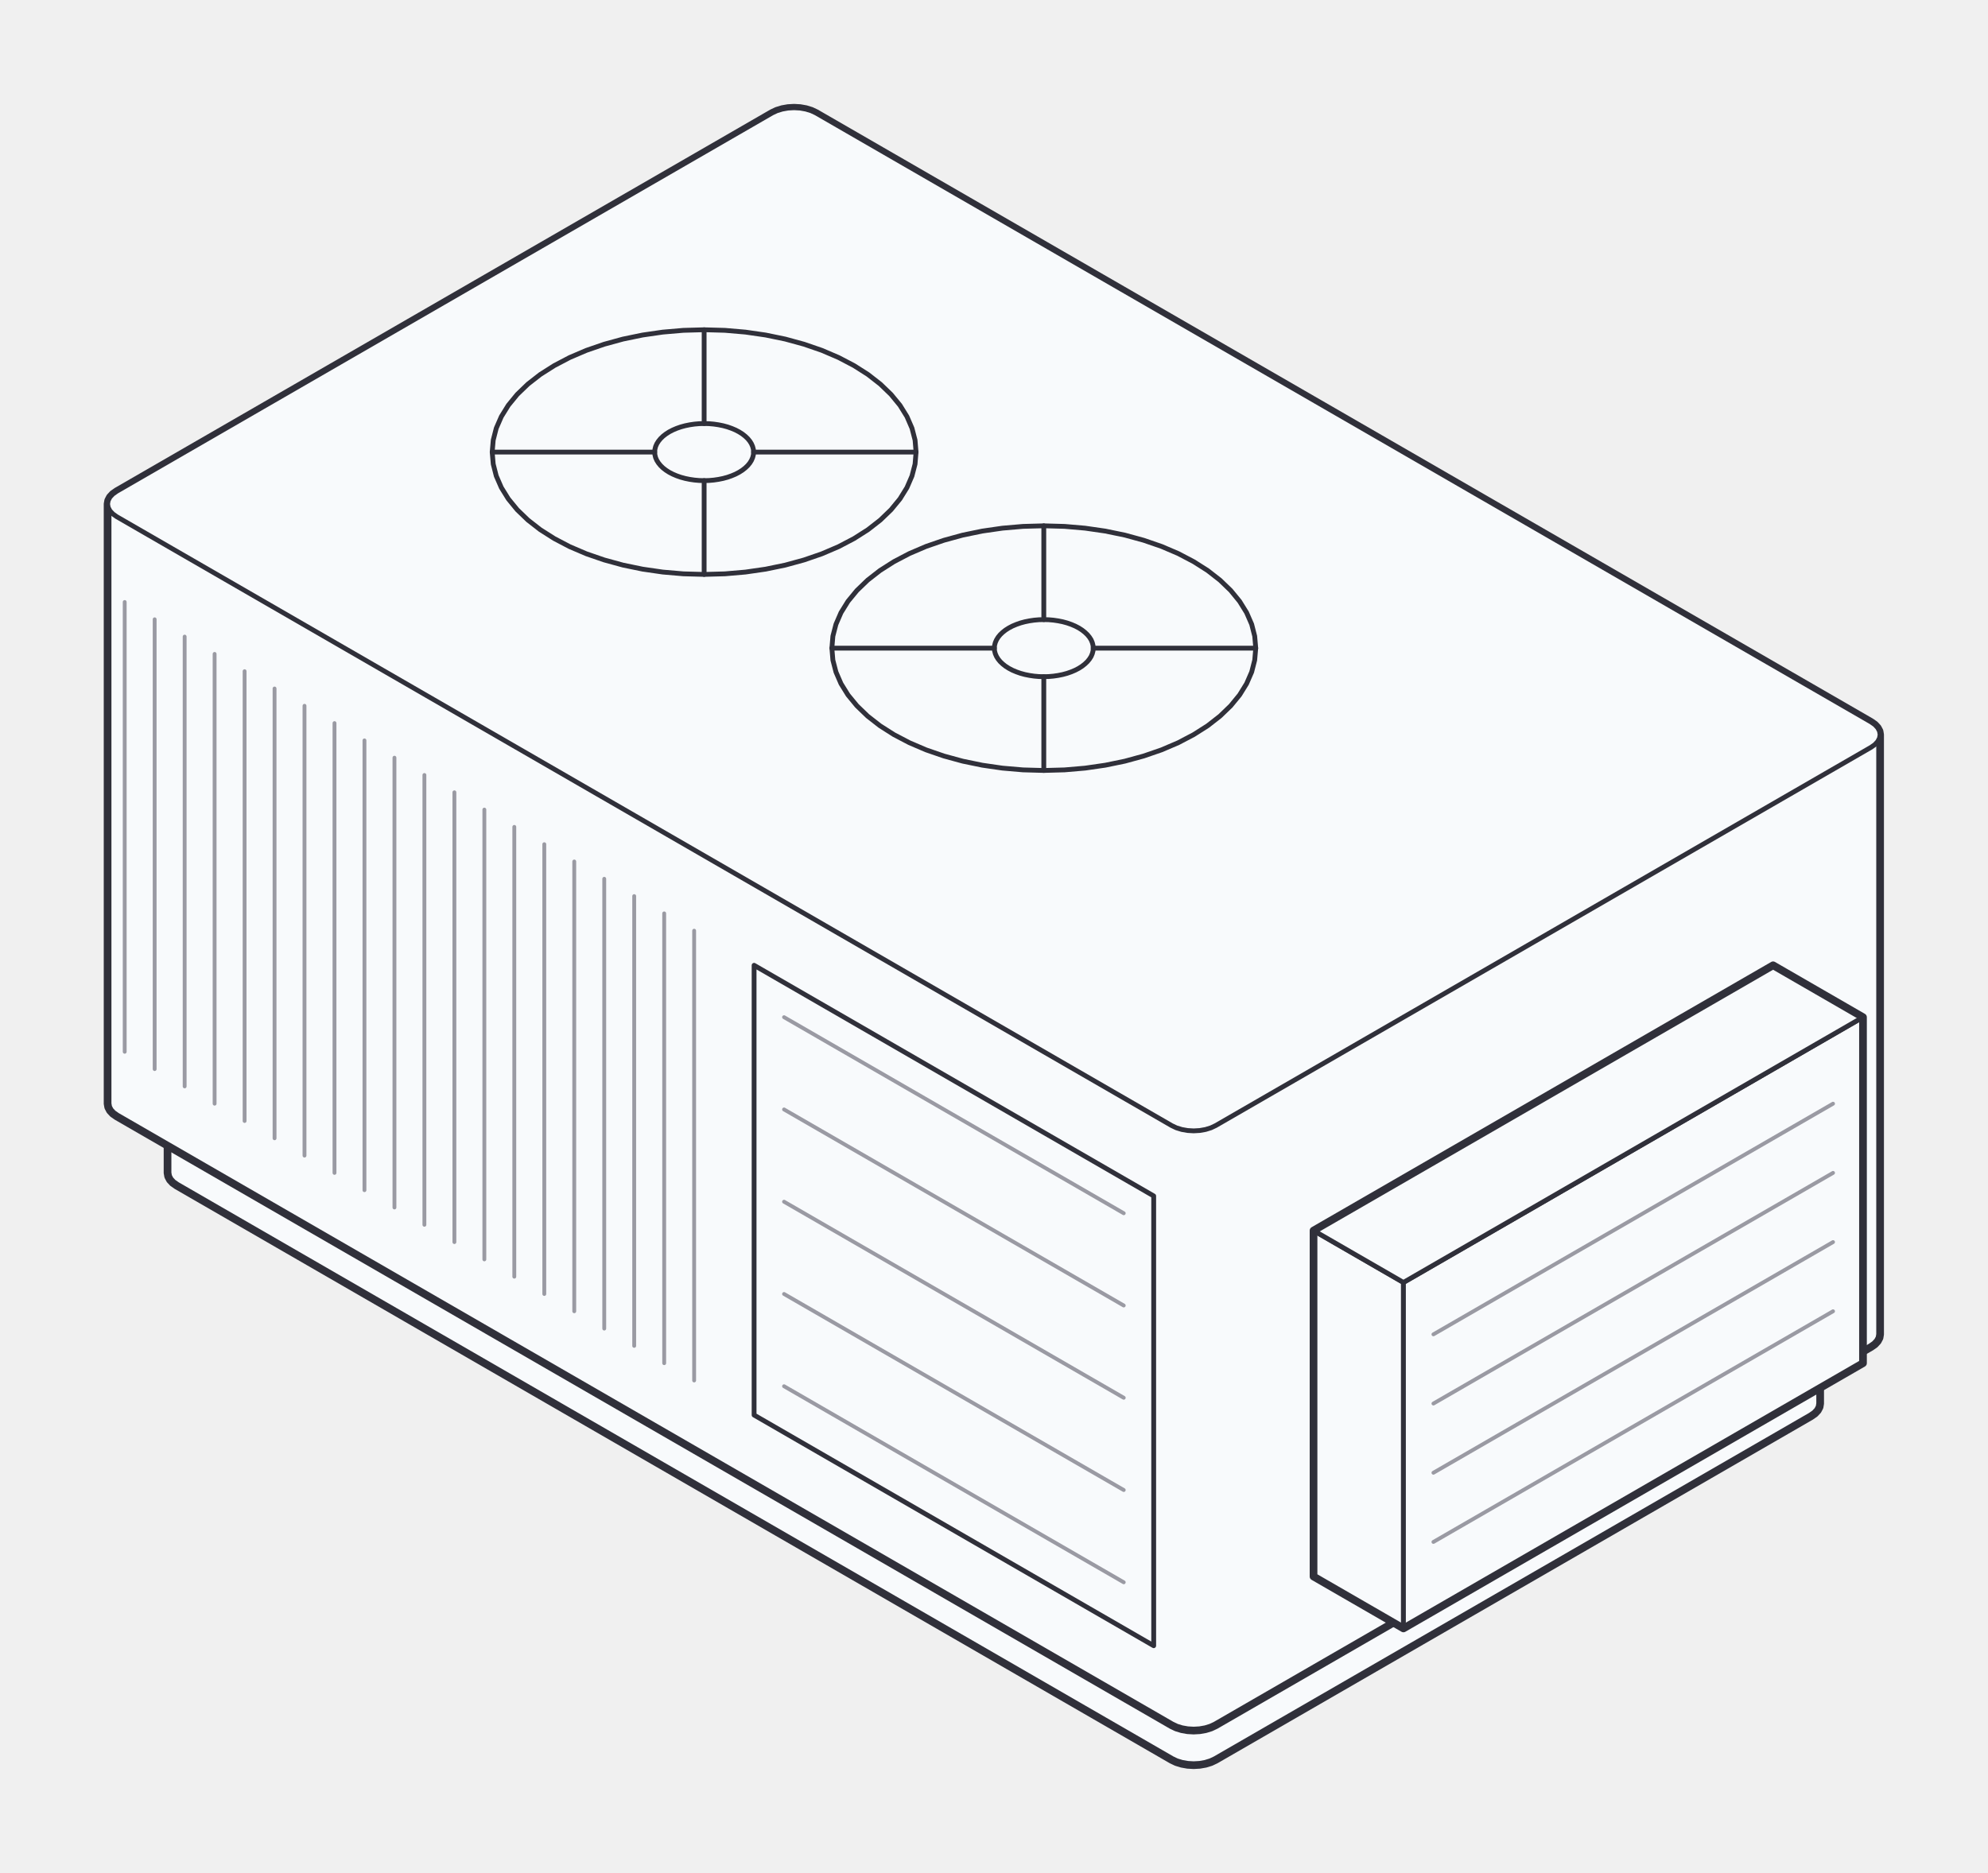
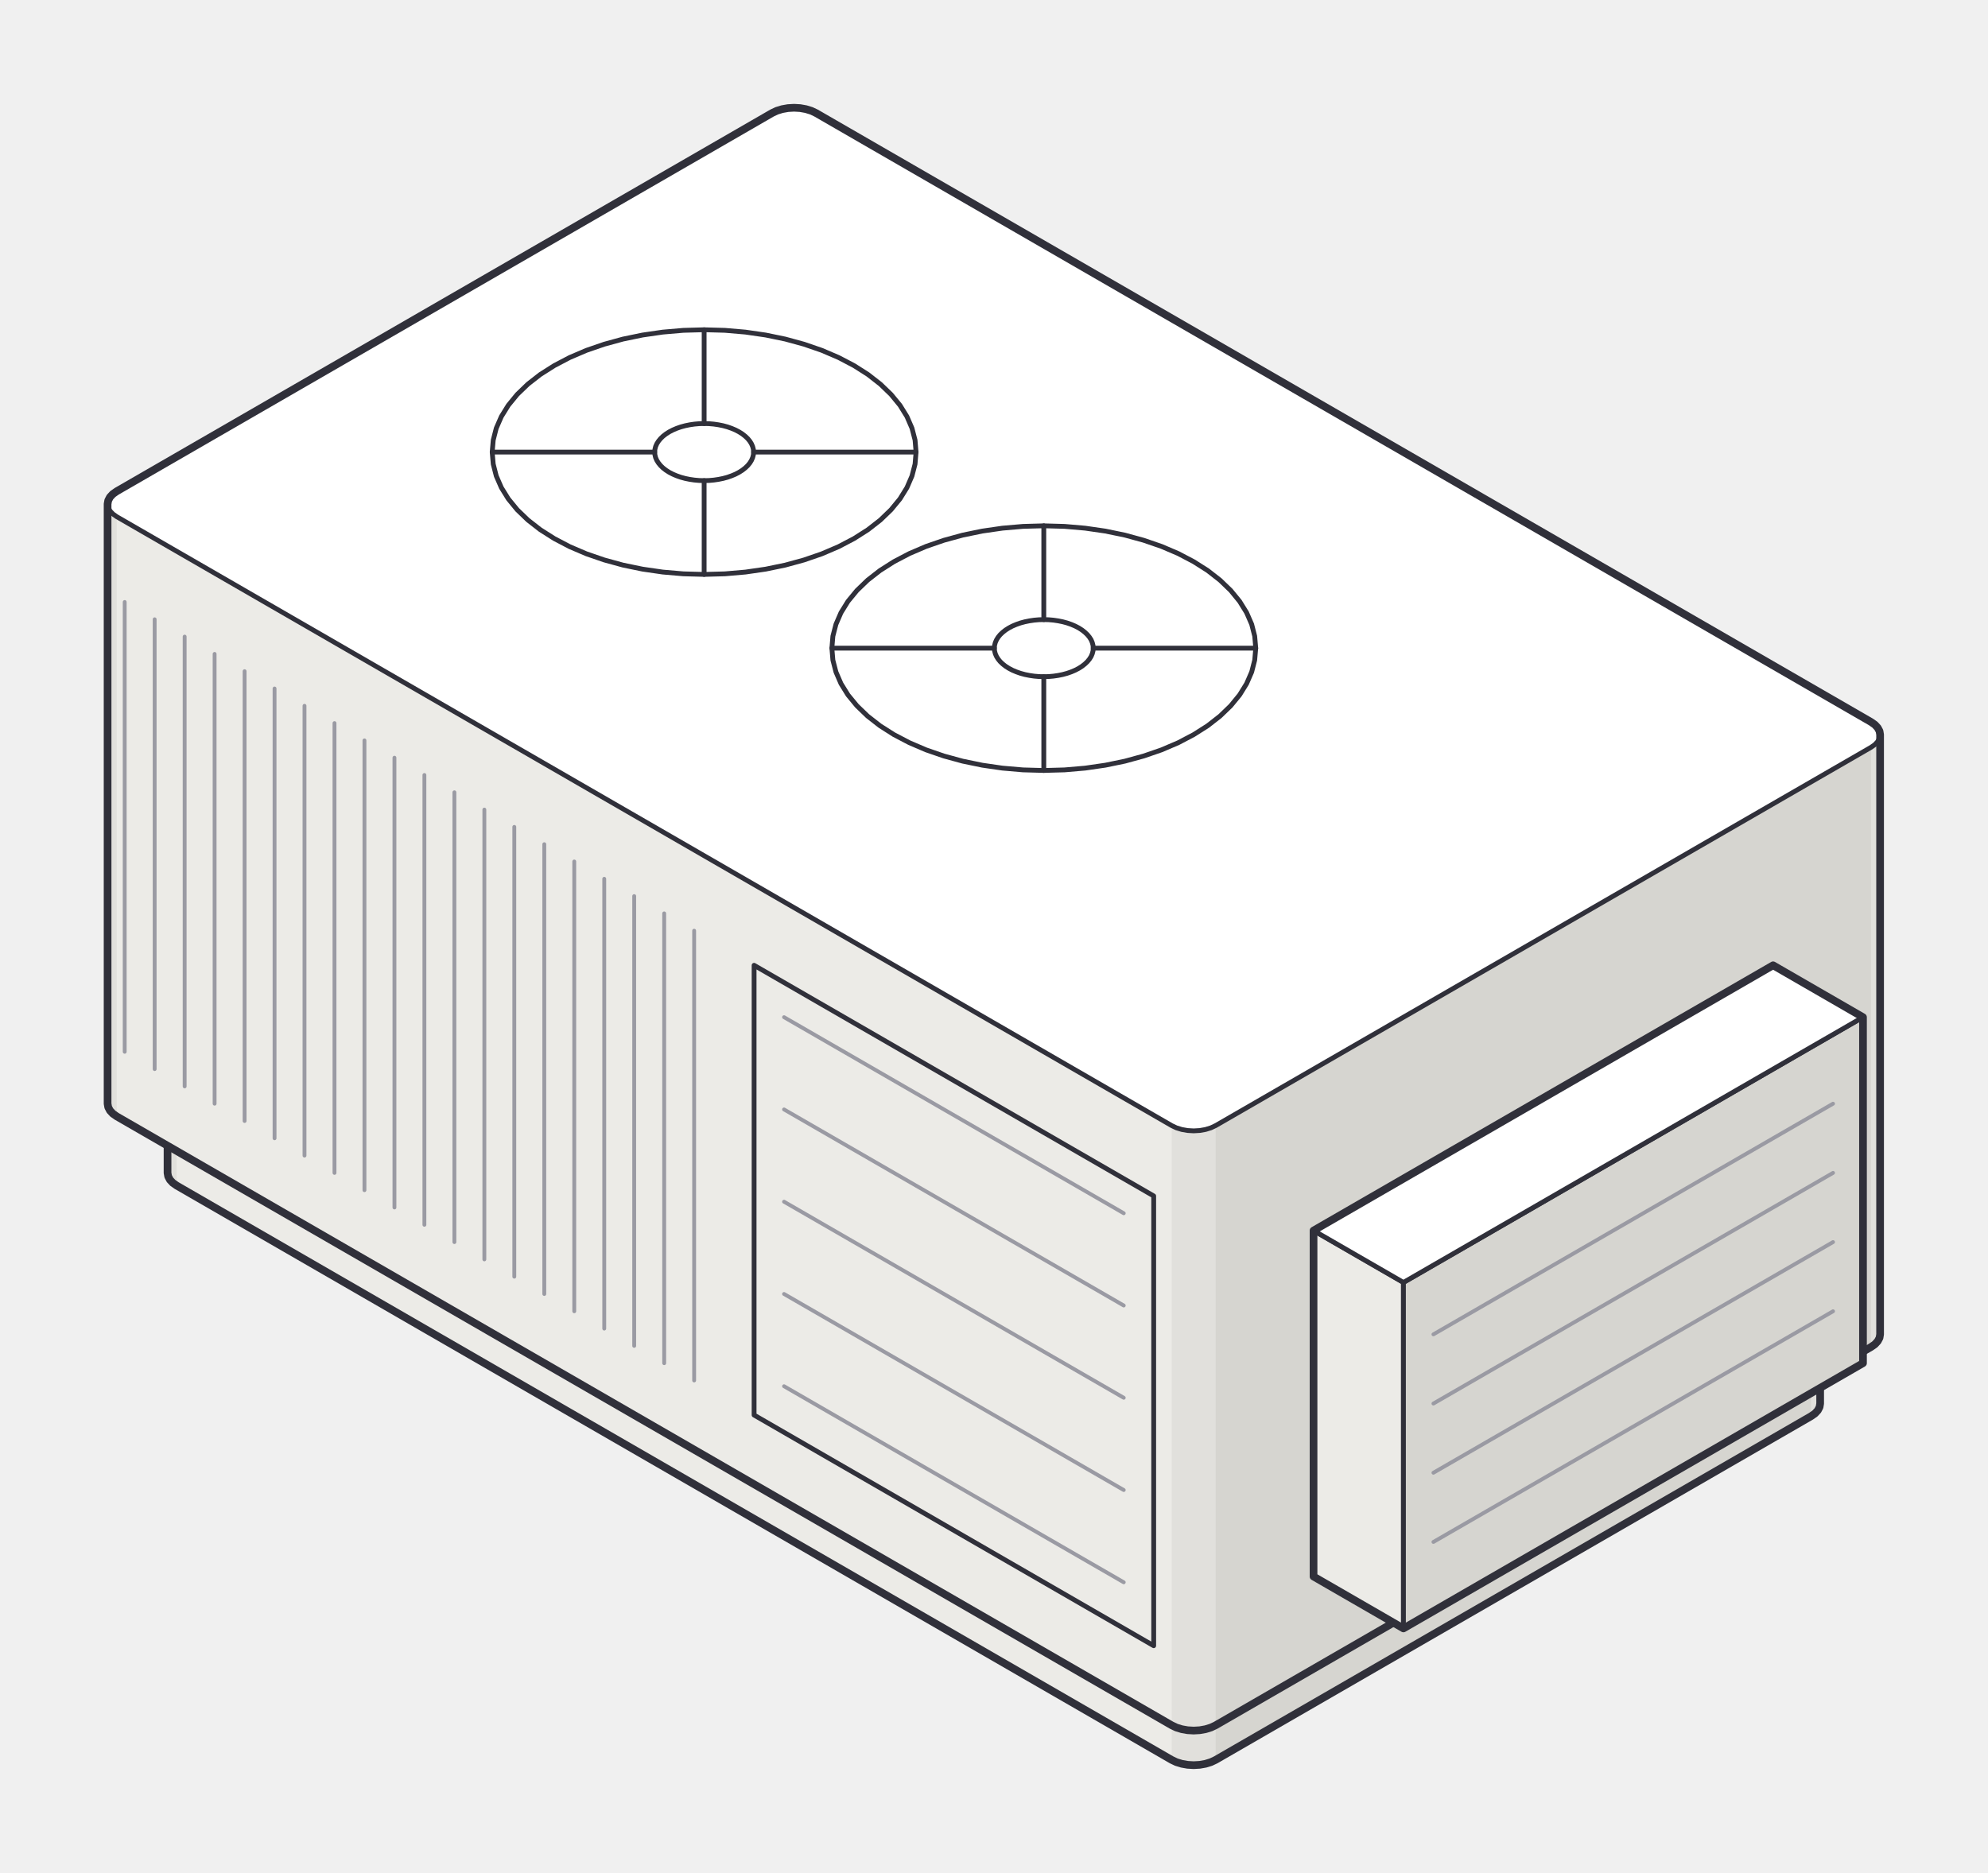
<svg xmlns="http://www.w3.org/2000/svg" viewBox="-206.5 -200.1 517.0 487.1">
-   <polygon points="-162.93,87.00 -162.77,86.09 -162.31,85.21 -161.57,84.41 -160.56,83.70 -5.72,-5.70 -4.49,-6.28 -3.09,-6.71 -1.58,-6.98 0.00,-7.07 1.58,-6.98 3.09,-6.71 4.49,-6.28 5.72,-5.70 264.48,143.70 265.49,144.41 266.24,145.21 266.70,146.09 266.85,147.00 266.85,165.00 266.70,165.91 266.24,166.79 265.49,167.59 264.48,168.30 109.64,257.70 108.41,258.28 107.02,258.71 105.50,258.98 103.92,259.07 102.35,258.98 100.83,258.71 99.43,258.28 98.21,257.70 -160.56,108.30 -161.57,107.59 -162.31,106.79 -162.77,105.91 -162.93,105.00" fill="#f8fafc" stroke="#30303a" stroke-width="2.0" stroke-linejoin="round" stroke-linecap="round" vector-effect="non-scaling-stroke" />
-   <polygon points="264.48,143.70 265.49,144.41 266.24,145.21 266.70,146.09 266.85,147.00 266.70,147.91 266.24,148.79 265.49,149.59 264.48,150.30 109.64,239.70 108.41,240.28 107.02,240.71 105.50,240.98 103.92,241.07 102.35,240.98 100.83,240.71 99.43,240.28 98.21,239.70 -160.56,90.30 -161.57,89.59 -162.31,88.79 -162.77,87.91 -162.93,87.00 -162.77,86.09 -162.31,85.21 -161.57,84.41 -160.56,83.70 -5.72,-5.70 -4.49,-6.28 -3.09,-6.71 -1.58,-6.98 0.00,-7.07 1.58,-6.98 3.09,-6.71 4.49,-6.28 5.72,-5.70" fill="#f8fafc" stroke="#30303a" stroke-width="1.25" stroke-linejoin="round" stroke-linecap="round" vector-effect="non-scaling-stroke" />
-   <polygon points="-178.52,-69.00 -178.36,-69.91 -177.90,-70.79 -177.16,-71.59 -176.15,-72.30 -5.72,-170.70 -4.49,-171.28 -3.09,-171.71 -1.58,-171.98 -0.00,-172.07 1.58,-171.98 3.09,-171.71 4.49,-171.28 5.72,-170.70 280.07,-12.30 281.08,-11.59 281.82,-10.79 282.29,-9.91 282.44,-9.00 282.44,147.00 282.29,147.91 281.82,148.79 281.08,149.59 280.07,150.30 109.64,248.70 108.41,249.28 107.02,249.71 105.50,249.98 103.92,250.07 102.35,249.98 100.83,249.71 99.43,249.28 98.21,248.70 -176.15,90.30 -177.16,89.59 -177.90,88.79 -178.36,87.91 -178.52,87.00" fill="#f8fafc" stroke="#30303a" stroke-width="2.0" stroke-linejoin="round" stroke-linecap="round" vector-effect="non-scaling-stroke" />
-   <polygon points="280.07,-12.30 281.08,-11.59 281.82,-10.79 282.28,-9.91 282.44,-9.00 282.28,-8.09 281.82,-7.21 281.08,-6.41 280.07,-5.70 109.64,92.70 108.41,93.28 107.02,93.71 105.50,93.98 103.92,94.07 102.35,93.98 100.83,93.71 99.43,93.28 98.21,92.70 -176.15,-65.70 -177.15,-66.41 -177.90,-67.21 -178.36,-68.09 -178.52,-69.00 -178.36,-69.91 -177.90,-70.79 -177.15,-71.59 -176.15,-72.30 -5.72,-170.70 -4.49,-171.28 -3.09,-171.71 -1.58,-171.98 -0.00,-172.07 1.58,-171.98 3.09,-171.71 4.49,-171.28 5.72,-170.70" fill="#f8fafc" stroke="#30303a" stroke-width="1.25" stroke-linejoin="round" stroke-linecap="round" vector-effect="non-scaling-stroke" />
-   <line x1="-174.07" y1="73.50" x2="-174.07" y2="-43.50" fill="none" stroke="#9a9aa3" stroke-width="1" stroke-linejoin="round" stroke-linecap="round" vector-effect="non-scaling-stroke" />
-   <line x1="-166.28" y1="78.00" x2="-166.28" y2="-39.00" fill="none" stroke="#9a9aa3" stroke-width="1" stroke-linejoin="round" stroke-linecap="round" vector-effect="non-scaling-stroke" />
-   <line x1="-158.48" y1="82.50" x2="-158.48" y2="-34.50" fill="none" stroke="#9a9aa3" stroke-width="1" stroke-linejoin="round" stroke-linecap="round" vector-effect="non-scaling-stroke" />
-   <line x1="-150.69" y1="87.00" x2="-150.69" y2="-30.00" fill="none" stroke="#9a9aa3" stroke-width="1" stroke-linejoin="round" stroke-linecap="round" vector-effect="non-scaling-stroke" />
-   <line x1="-142.89" y1="91.50" x2="-142.89" y2="-25.50" fill="none" stroke="#9a9aa3" stroke-width="1" stroke-linejoin="round" stroke-linecap="round" vector-effect="non-scaling-stroke" />
-   <line x1="-135.10" y1="96.00" x2="-135.10" y2="-21.00" fill="none" stroke="#9a9aa3" stroke-width="1" stroke-linejoin="round" stroke-linecap="round" vector-effect="non-scaling-stroke" />
-   <line x1="-127.31" y1="100.50" x2="-127.31" y2="-16.50" fill="none" stroke="#9a9aa3" stroke-width="1" stroke-linejoin="round" stroke-linecap="round" vector-effect="non-scaling-stroke" />
-   <line x1="-119.51" y1="105.00" x2="-119.51" y2="-12.00" fill="none" stroke="#9a9aa3" stroke-width="1" stroke-linejoin="round" stroke-linecap="round" vector-effect="non-scaling-stroke" />
-   <line x1="-111.72" y1="109.50" x2="-111.72" y2="-7.50" fill="none" stroke="#9a9aa3" stroke-width="1" stroke-linejoin="round" stroke-linecap="round" vector-effect="non-scaling-stroke" />
-   <line x1="-103.92" y1="114.00" x2="-103.92" y2="-3.00" fill="none" stroke="#9a9aa3" stroke-width="1" stroke-linejoin="round" stroke-linecap="round" vector-effect="non-scaling-stroke" />
-   <line x1="-96.13" y1="118.50" x2="-96.13" y2="1.50" fill="none" stroke="#9a9aa3" stroke-width="1" stroke-linejoin="round" stroke-linecap="round" vector-effect="non-scaling-stroke" />
-   <line x1="-88.33" y1="123.00" x2="-88.33" y2="6.00" fill="none" stroke="#9a9aa3" stroke-width="1" stroke-linejoin="round" stroke-linecap="round" vector-effect="non-scaling-stroke" />
-   <line x1="-80.54" y1="127.50" x2="-80.54" y2="10.50" fill="none" stroke="#9a9aa3" stroke-width="1" stroke-linejoin="round" stroke-linecap="round" vector-effect="non-scaling-stroke" />
-   <line x1="-72.75" y1="132.00" x2="-72.75" y2="15.00" fill="none" stroke="#9a9aa3" stroke-width="1" stroke-linejoin="round" stroke-linecap="round" vector-effect="non-scaling-stroke" />
-   <line x1="-64.95" y1="136.50" x2="-64.95" y2="19.50" fill="none" stroke="#9a9aa3" stroke-width="1" stroke-linejoin="round" stroke-linecap="round" vector-effect="non-scaling-stroke" />
-   <line x1="-57.16" y1="141.00" x2="-57.16" y2="24.00" fill="none" stroke="#9a9aa3" stroke-width="1" stroke-linejoin="round" stroke-linecap="round" vector-effect="non-scaling-stroke" />
-   <line x1="-49.36" y1="145.50" x2="-49.36" y2="28.50" fill="none" stroke="#9a9aa3" stroke-width="1" stroke-linejoin="round" stroke-linecap="round" vector-effect="non-scaling-stroke" />
-   <line x1="-41.57" y1="150.00" x2="-41.57" y2="33.00" fill="none" stroke="#9a9aa3" stroke-width="1" stroke-linejoin="round" stroke-linecap="round" vector-effect="non-scaling-stroke" />
-   <line x1="-33.77" y1="154.50" x2="-33.77" y2="37.50" fill="none" stroke="#9a9aa3" stroke-width="1" stroke-linejoin="round" stroke-linecap="round" vector-effect="non-scaling-stroke" />
-   <line x1="-25.98" y1="159.00" x2="-25.98" y2="42.00" fill="none" stroke="#9a9aa3" stroke-width="1" stroke-linejoin="round" stroke-linecap="round" vector-effect="non-scaling-stroke" />
-   <polygon points="-10.39,168.00 93.53,228.00 93.53,111.00 -10.39,51.00" fill="none" stroke="#30303a" stroke-width="1.25" stroke-linejoin="round" stroke-linecap="round" vector-effect="non-scaling-stroke" />
-   <line x1="-2.60" y1="160.50" x2="85.74" y2="211.50" fill="none" stroke="#9a9aa3" stroke-width="1" stroke-linejoin="round" stroke-linecap="round" vector-effect="non-scaling-stroke" />
-   <line x1="-2.60" y1="136.50" x2="85.74" y2="187.50" fill="none" stroke="#9a9aa3" stroke-width="1" stroke-linejoin="round" stroke-linecap="round" vector-effect="non-scaling-stroke" />
-   <line x1="-2.60" y1="112.50" x2="85.74" y2="163.50" fill="none" stroke="#9a9aa3" stroke-width="1" stroke-linejoin="round" stroke-linecap="round" vector-effect="non-scaling-stroke" />
-   <line x1="-2.60" y1="88.50" x2="85.74" y2="139.50" fill="none" stroke="#9a9aa3" stroke-width="1" stroke-linejoin="round" stroke-linecap="round" vector-effect="non-scaling-stroke" />
-   <line x1="-2.60" y1="64.50" x2="85.74" y2="115.50" fill="none" stroke="#9a9aa3" stroke-width="1" stroke-linejoin="round" stroke-linecap="round" vector-effect="non-scaling-stroke" />
-   <polygon points="135.10,210.00 158.48,223.50 158.48,133.50 135.10,120.00" fill="#f8fafc" stroke="#30303a" stroke-width="1.25" stroke-linejoin="round" stroke-linecap="round" vector-effect="non-scaling-stroke" />
-   <polygon points="277.99,154.50 158.48,223.50 158.48,133.50 277.99,64.50" fill="#f8fafc" stroke="#30303a" stroke-width="1.25" stroke-linejoin="round" stroke-linecap="round" vector-effect="non-scaling-stroke" />
-   <polygon points="254.61,51.00 277.99,64.50 158.48,133.50 135.10,120.00" fill="#f8fafc" stroke="#30303a" stroke-width="1.25" stroke-linejoin="round" stroke-linecap="round" vector-effect="non-scaling-stroke" />
-   <polygon points="135.10,120.00 254.61,51.00 277.99,64.50 277.99,154.50 158.48,223.50 135.10,210.00" fill="none" stroke="#30303a" stroke-width="2.0" stroke-linejoin="round" stroke-linecap="round" vector-effect="non-scaling-stroke" />
-   <line x1="270.20" y1="141.00" x2="166.28" y2="201.00" fill="none" stroke="#9a9aa3" stroke-width="1" stroke-linejoin="round" stroke-linecap="round" vector-effect="non-scaling-stroke" />
-   <line x1="270.20" y1="123.00" x2="166.28" y2="183.00" fill="none" stroke="#9a9aa3" stroke-width="1" stroke-linejoin="round" stroke-linecap="round" vector-effect="non-scaling-stroke" />
-   <line x1="270.20" y1="105.00" x2="166.28" y2="165.00" fill="none" stroke="#9a9aa3" stroke-width="1" stroke-linejoin="round" stroke-linecap="round" vector-effect="non-scaling-stroke" />
-   <line x1="270.20" y1="87.00" x2="166.28" y2="147.00" fill="none" stroke="#9a9aa3" stroke-width="1" stroke-linejoin="round" stroke-linecap="round" vector-effect="non-scaling-stroke" />
-   <polygon points="15.59,-60.00 11.58,-57.90 7.24,-56.04 2.60,-54.44 -2.29,-53.10 -7.38,-52.05 -12.63,-51.29 -17.98,-50.83 -23.38,-50.68 -28.78,-50.83 -34.13,-51.29 -39.38,-52.05 -44.47,-53.10 -49.36,-54.44 -54.00,-56.04 -58.35,-57.90 -62.35,-60.00 -65.99,-62.31 -69.21,-64.82 -71.99,-67.50 -74.30,-70.32 -76.12,-73.26 -77.44,-76.29 -78.23,-79.38 -78.50,-82.50 -78.23,-85.62 -77.44,-88.71 -76.12,-91.74 -74.30,-94.68 -71.99,-97.50 -69.21,-100.18 -65.99,-102.69 -62.35,-105.00 -58.35,-107.10 -54.00,-108.96 -49.36,-110.56 -44.47,-111.90 -39.38,-112.95 -34.13,-113.71 -28.78,-114.17 -23.38,-114.32 -17.98,-114.17 -12.63,-113.71 -7.38,-112.95 -2.29,-111.90 2.60,-110.56 7.24,-108.96 11.58,-107.10 15.59,-105.00 19.22,-102.69 22.44,-100.18 25.22,-97.50 27.54,-94.68 29.36,-91.74 30.67,-88.71 31.47,-85.62 31.73,-82.50 31.47,-79.38 30.67,-76.29 29.36,-73.26 27.54,-70.32 25.22,-67.50 22.44,-64.82 19.22,-62.31" fill="none" stroke="#30303a" stroke-width="1.25" stroke-linejoin="round" stroke-linecap="round" vector-effect="non-scaling-stroke" />
-   <polygon points="-14.29,-77.25 -15.22,-76.76 -16.24,-76.33 -17.32,-75.95 -18.46,-75.64 -19.65,-75.40 -20.87,-75.22 -22.12,-75.11 -23.38,-75.08 -24.64,-75.11 -25.89,-75.22 -27.12,-75.40 -28.30,-75.64 -29.44,-75.95 -30.53,-76.33 -31.54,-76.76 -32.48,-77.25 -33.32,-77.79 -34.08,-78.38 -34.72,-79.00 -35.26,-79.66 -35.69,-80.34 -36.00,-81.05 -36.18,-81.77 -36.24,-82.50 -36.18,-83.23 -36.00,-83.95 -35.69,-84.66 -35.26,-85.34 -34.72,-86.00 -34.08,-86.62 -33.32,-87.21 -32.48,-87.75 -31.54,-88.24 -30.53,-88.67 -29.44,-89.05 -28.30,-89.36 -27.12,-89.60 -25.89,-89.78 -24.64,-89.89 -23.38,-89.92 -22.12,-89.89 -20.87,-89.78 -19.65,-89.60 -18.46,-89.36 -17.32,-89.05 -16.24,-88.67 -15.22,-88.24 -14.29,-87.75 -13.44,-87.21 -12.69,-86.62 -12.04,-86.00 -11.50,-85.34 -11.08,-84.66 -10.77,-83.95 -10.58,-83.23 -10.52,-82.50 -10.58,-81.77 -10.77,-81.05 -11.08,-80.34 -11.50,-79.66 -12.04,-79.00 -12.69,-78.38 -13.44,-77.79" fill="none" stroke="#30303a" stroke-width="1.25" stroke-linejoin="round" stroke-linecap="round" vector-effect="non-scaling-stroke" />
-   <line x1="-23.38" y1="-75.08" x2="-23.38" y2="-50.68" fill="none" stroke="#30303a" stroke-width="1.25" stroke-linejoin="round" stroke-linecap="round" vector-effect="non-scaling-stroke" />
-   <line x1="-36.24" y1="-82.50" x2="-78.50" y2="-82.50" fill="none" stroke="#30303a" stroke-width="1.25" stroke-linejoin="round" stroke-linecap="round" vector-effect="non-scaling-stroke" />
-   <line x1="-23.38" y1="-89.92" x2="-23.38" y2="-114.32" fill="none" stroke="#30303a" stroke-width="1.25" stroke-linejoin="round" stroke-linecap="round" vector-effect="non-scaling-stroke" />
-   <line x1="-10.52" y1="-82.50" x2="31.73" y2="-82.50" fill="none" stroke="#30303a" stroke-width="1.25" stroke-linejoin="round" stroke-linecap="round" vector-effect="non-scaling-stroke" />
-   <polygon points="103.92,-9.00 99.92,-6.90 95.57,-5.04 90.93,-3.44 86.04,-2.10 80.95,-1.05 75.70,-0.29 70.35,0.17 64.95,0.32 59.55,0.17 54.20,-0.29 48.95,-1.05 43.86,-2.10 38.97,-3.44 34.33,-5.04 29.99,-6.90 25.98,-9.00 22.35,-11.31 19.13,-13.82 16.35,-16.50 14.03,-19.32 12.21,-22.26 10.90,-25.29 10.10,-28.38 9.84,-31.50 10.10,-34.62 10.90,-37.71 12.21,-40.74 14.03,-43.68 16.35,-46.50 19.13,-49.18 22.35,-51.69 25.98,-54.00 29.99,-56.10 34.33,-57.96 38.97,-59.56 43.86,-60.90 48.95,-61.95 54.20,-62.71 59.55,-63.17 64.95,-63.32 70.35,-63.17 75.70,-62.71 80.95,-61.95 86.04,-60.90 90.93,-59.56 95.57,-57.96 99.92,-56.10 103.92,-54.00 107.56,-51.69 110.78,-49.18 113.56,-46.50 115.87,-43.68 117.69,-40.74 119.01,-37.71 119.80,-34.62 120.07,-31.50 119.80,-28.38 119.01,-25.29 117.69,-22.26 115.87,-19.32 113.56,-16.50 110.78,-13.82 107.56,-11.31" fill="none" stroke="#30303a" stroke-width="1.25" stroke-linejoin="round" stroke-linecap="round" vector-effect="non-scaling-stroke" />
-   <polygon points="74.05,-26.25 73.11,-25.76 72.10,-25.33 71.01,-24.95 69.87,-24.64 68.68,-24.40 67.46,-24.22 66.21,-24.11 64.95,-24.08 63.69,-24.11 62.44,-24.22 61.22,-24.40 60.03,-24.64 58.89,-24.95 57.81,-25.33 56.79,-25.76 55.86,-26.25 55.01,-26.79 54.26,-27.38 53.61,-28.00 53.07,-28.66 52.65,-29.34 52.34,-30.05 52.15,-30.77 52.09,-31.50 52.15,-32.23 52.34,-32.95 52.65,-33.66 53.07,-34.34 53.61,-35.00 54.26,-35.62 55.01,-36.21 55.86,-36.75 56.79,-37.24 57.81,-37.67 58.89,-38.05 60.03,-38.36 61.22,-38.60 62.44,-38.78 63.69,-38.89 64.95,-38.92 66.21,-38.89 67.46,-38.78 68.68,-38.60 69.87,-38.36 71.01,-38.05 72.10,-37.67 73.11,-37.24 74.05,-36.75 74.89,-36.21 75.64,-35.62 76.29,-35.00 76.83,-34.34 77.26,-33.66 77.56,-32.95 77.75,-32.23 77.81,-31.50 77.75,-30.77 77.56,-30.05 77.26,-29.34 76.83,-28.66 76.29,-28.00 75.64,-27.38 74.89,-26.79" fill="none" stroke="#30303a" stroke-width="1.25" stroke-linejoin="round" stroke-linecap="round" vector-effect="non-scaling-stroke" />
-   <line x1="64.95" y1="-24.08" x2="64.95" y2="0.32" fill="none" stroke="#30303a" stroke-width="1.25" stroke-linejoin="round" stroke-linecap="round" vector-effect="non-scaling-stroke" />
-   <line x1="52.09" y1="-31.50" x2="9.84" y2="-31.50" fill="none" stroke="#30303a" stroke-width="1.25" stroke-linejoin="round" stroke-linecap="round" vector-effect="non-scaling-stroke" />
-   <line x1="64.95" y1="-38.92" x2="64.95" y2="-63.32" fill="none" stroke="#30303a" stroke-width="1.25" stroke-linejoin="round" stroke-linecap="round" vector-effect="non-scaling-stroke" />
-   <line x1="77.81" y1="-31.50" x2="120.07" y2="-31.50" fill="none" stroke="#30303a" stroke-width="1.25" stroke-linejoin="round" stroke-linecap="round" vector-effect="non-scaling-stroke" />
+   <polygon points="-162.93,87.00 -162.77,86.09 -162.31,85.21 -161.57,84.41 -160.56,83.70 -5.72,-5.70 -4.49,-6.28 -3.09,-6.71 -1.58,-6.98 0.00,-7.07 1.58,-6.98 3.09,-6.71 4.49,-6.28 5.72,-5.70 264.48,143.70 265.49,144.41 266.24,145.21 266.70,146.09 266.85,147.00 266.85,165.00 266.70,165.91 266.24,166.79 265.49,167.59 264.48,168.30 109.64,257.70 108.41,258.28 107.02,258.71 105.50,258.98 103.92,259.07 102.35,258.98 100.83,258.71 99.43,258.28 98.21,257.70 -160.56,108.30 -161.57,107.59 -162.31,106.79 -162.77,105.91 -162.93,105.00" fill="#e1e0dc" stroke="none" stroke-width="1.25" stroke-linejoin="round" stroke-linecap="round" vector-effect="non-scaling-stroke" data-f="side" />
+   <polygon points="-160.56,108.30 98.21,257.70 98.21,239.70 -160.56,90.30" fill="#ecebe7" stroke="none" stroke-width="1.25" stroke-linejoin="round" stroke-linecap="round" vector-effect="non-scaling-stroke" data-f="left" />
+   <polygon points="264.48,168.30 109.64,257.70 109.64,239.70 264.48,150.30" fill="#d6d5d0" stroke="none" stroke-width="1.25" stroke-linejoin="round" stroke-linecap="round" vector-effect="non-scaling-stroke" data-f="right" />
+   <polygon points="264.48,143.70 265.49,144.41 266.24,145.21 266.70,146.09 266.85,147.00 266.70,147.91 266.24,148.79 265.49,149.59 264.48,150.30 109.64,239.70 108.41,240.28 107.02,240.71 105.50,240.98 103.92,241.07 102.35,240.98 100.83,240.71 99.43,240.28 98.21,239.70 -160.56,90.30 -161.57,89.59 -162.31,88.79 -162.77,87.91 -162.93,87.00 -162.77,86.09 -162.31,85.21 -161.57,84.41 -160.56,83.70 -5.72,-5.70 -4.49,-6.28 -3.09,-6.71 -1.58,-6.98 0.00,-7.07 1.58,-6.98 3.09,-6.71 4.49,-6.28 5.72,-5.70" fill="#ffffff" stroke="#30303a" stroke-width="1.25" stroke-linejoin="round" stroke-linecap="round" vector-effect="non-scaling-stroke" data-f="top" data-s="stroke" />
+   <polygon points="-162.93,87.00 -162.77,86.09 -162.31,85.21 -161.57,84.41 -160.56,83.70 -5.72,-5.70 -4.49,-6.28 -3.09,-6.71 -1.58,-6.98 0.00,-7.07 1.58,-6.98 3.09,-6.71 4.49,-6.28 5.72,-5.70 264.48,143.70 265.49,144.41 266.24,145.21 266.70,146.09 266.85,147.00 266.85,165.00 266.70,165.91 266.24,166.79 265.49,167.59 264.48,168.30 109.64,257.70 108.41,258.28 107.02,258.71 105.50,258.98 103.92,259.07 102.35,258.98 100.83,258.71 99.43,258.28 98.21,257.70 -160.56,108.30 -161.57,107.59 -162.31,106.79 -162.77,105.91 -162.93,105.00" fill="none" stroke="#30303a" stroke-width="2.0" stroke-linejoin="round" stroke-linecap="round" vector-effect="non-scaling-stroke" data-s="stroke" />
+   <polygon points="-178.52,-69.00 -178.36,-69.91 -177.90,-70.79 -177.16,-71.59 -176.15,-72.30 -5.72,-170.70 -4.49,-171.28 -3.09,-171.71 -1.58,-171.98 -0.00,-172.07 1.58,-171.98 3.09,-171.71 4.49,-171.28 5.72,-170.70 280.07,-12.30 281.08,-11.59 281.82,-10.79 282.29,-9.91 282.44,-9.00 282.44,147.00 282.29,147.91 281.82,148.79 281.08,149.59 280.07,150.30 109.64,248.70 108.41,249.28 107.02,249.71 105.50,249.98 103.92,250.07 102.35,249.98 100.83,249.71 99.43,249.28 98.21,248.70 -176.15,90.30 -177.16,89.59 -177.90,88.79 -178.36,87.91 -178.52,87.00" fill="#e1e0dc" stroke="none" stroke-width="1.25" stroke-linejoin="round" stroke-linecap="round" vector-effect="non-scaling-stroke" data-f="side" />
+   <polygon points="-176.15,90.30 98.21,248.70 98.21,92.70 -176.15,-65.70" fill="#ecebe7" stroke="none" stroke-width="1.25" stroke-linejoin="round" stroke-linecap="round" vector-effect="non-scaling-stroke" data-f="left" />
+   <polygon points="280.07,150.30 109.64,248.70 109.64,92.70 280.07,-5.70" fill="#d6d5d0" stroke="none" stroke-width="1.25" stroke-linejoin="round" stroke-linecap="round" vector-effect="non-scaling-stroke" data-f="right" />
+   <polygon points="280.07,-12.30 281.08,-11.59 281.82,-10.79 282.28,-9.91 282.44,-9.00 282.28,-8.09 281.82,-7.21 281.08,-6.41 280.07,-5.70 109.64,92.70 108.41,93.28 107.02,93.71 105.50,93.98 103.92,94.07 102.35,93.98 100.83,93.71 99.43,93.28 98.21,92.70 -176.15,-65.70 -177.15,-66.41 -177.90,-67.21 -178.36,-68.09 -178.52,-69.00 -178.36,-69.91 -177.90,-70.79 -177.15,-71.59 -176.15,-72.30 -5.72,-170.70 -4.49,-171.28 -3.09,-171.71 -1.58,-171.98 -0.00,-172.07 1.58,-171.98 3.09,-171.71 4.49,-171.28 5.72,-170.70" fill="#ffffff" stroke="#30303a" stroke-width="1.25" stroke-linejoin="round" stroke-linecap="round" vector-effect="non-scaling-stroke" data-f="top" data-s="stroke" />
+   <polygon points="-178.52,-69.00 -178.36,-69.91 -177.90,-70.79 -177.16,-71.59 -176.15,-72.30 -5.72,-170.70 -4.49,-171.28 -3.09,-171.71 -1.58,-171.98 -0.00,-172.07 1.58,-171.98 3.09,-171.71 4.49,-171.28 5.72,-170.70 280.07,-12.30 281.08,-11.59 281.82,-10.79 282.29,-9.91 282.44,-9.00 282.44,147.00 282.29,147.91 281.82,148.79 281.08,149.59 280.07,150.30 109.64,248.70 108.41,249.28 107.02,249.71 105.50,249.98 103.92,250.07 102.35,249.98 100.83,249.71 99.43,249.28 98.21,248.70 -176.15,90.30 -177.16,89.59 -177.90,88.79 -178.36,87.91 -178.52,87.00" fill="none" stroke="#30303a" stroke-width="2.0" stroke-linejoin="round" stroke-linecap="round" vector-effect="non-scaling-stroke" data-s="stroke" />
+   <line x1="-174.07" y1="73.50" x2="-174.07" y2="-43.50" fill="none" stroke="#9a9aa3" stroke-width="1" stroke-linejoin="round" stroke-linecap="round" vector-effect="non-scaling-stroke" data-s="muted" />
+   <line x1="-166.28" y1="78.00" x2="-166.28" y2="-39.00" fill="none" stroke="#9a9aa3" stroke-width="1" stroke-linejoin="round" stroke-linecap="round" vector-effect="non-scaling-stroke" data-s="muted" />
+   <line x1="-158.48" y1="82.50" x2="-158.48" y2="-34.50" fill="none" stroke="#9a9aa3" stroke-width="1" stroke-linejoin="round" stroke-linecap="round" vector-effect="non-scaling-stroke" data-s="muted" />
+   <line x1="-150.69" y1="87.00" x2="-150.69" y2="-30.00" fill="none" stroke="#9a9aa3" stroke-width="1" stroke-linejoin="round" stroke-linecap="round" vector-effect="non-scaling-stroke" data-s="muted" />
+   <line x1="-142.89" y1="91.50" x2="-142.89" y2="-25.50" fill="none" stroke="#9a9aa3" stroke-width="1" stroke-linejoin="round" stroke-linecap="round" vector-effect="non-scaling-stroke" data-s="muted" />
+   <line x1="-135.10" y1="96.00" x2="-135.10" y2="-21.00" fill="none" stroke="#9a9aa3" stroke-width="1" stroke-linejoin="round" stroke-linecap="round" vector-effect="non-scaling-stroke" data-s="muted" />
+   <line x1="-127.31" y1="100.50" x2="-127.31" y2="-16.50" fill="none" stroke="#9a9aa3" stroke-width="1" stroke-linejoin="round" stroke-linecap="round" vector-effect="non-scaling-stroke" data-s="muted" />
+   <line x1="-119.51" y1="105.00" x2="-119.51" y2="-12.00" fill="none" stroke="#9a9aa3" stroke-width="1" stroke-linejoin="round" stroke-linecap="round" vector-effect="non-scaling-stroke" data-s="muted" />
+   <line x1="-111.72" y1="109.50" x2="-111.72" y2="-7.50" fill="none" stroke="#9a9aa3" stroke-width="1" stroke-linejoin="round" stroke-linecap="round" vector-effect="non-scaling-stroke" data-s="muted" />
+   <line x1="-103.92" y1="114.00" x2="-103.92" y2="-3.00" fill="none" stroke="#9a9aa3" stroke-width="1" stroke-linejoin="round" stroke-linecap="round" vector-effect="non-scaling-stroke" data-s="muted" />
+   <line x1="-96.13" y1="118.50" x2="-96.13" y2="1.50" fill="none" stroke="#9a9aa3" stroke-width="1" stroke-linejoin="round" stroke-linecap="round" vector-effect="non-scaling-stroke" data-s="muted" />
+   <line x1="-88.33" y1="123.00" x2="-88.33" y2="6.00" fill="none" stroke="#9a9aa3" stroke-width="1" stroke-linejoin="round" stroke-linecap="round" vector-effect="non-scaling-stroke" data-s="muted" />
+   <line x1="-80.54" y1="127.50" x2="-80.54" y2="10.50" fill="none" stroke="#9a9aa3" stroke-width="1" stroke-linejoin="round" stroke-linecap="round" vector-effect="non-scaling-stroke" data-s="muted" />
+   <line x1="-72.75" y1="132.00" x2="-72.75" y2="15.00" fill="none" stroke="#9a9aa3" stroke-width="1" stroke-linejoin="round" stroke-linecap="round" vector-effect="non-scaling-stroke" data-s="muted" />
+   <line x1="-64.95" y1="136.50" x2="-64.95" y2="19.50" fill="none" stroke="#9a9aa3" stroke-width="1" stroke-linejoin="round" stroke-linecap="round" vector-effect="non-scaling-stroke" data-s="muted" />
+   <line x1="-57.16" y1="141.00" x2="-57.16" y2="24.00" fill="none" stroke="#9a9aa3" stroke-width="1" stroke-linejoin="round" stroke-linecap="round" vector-effect="non-scaling-stroke" data-s="muted" />
+   <line x1="-49.36" y1="145.50" x2="-49.36" y2="28.50" fill="none" stroke="#9a9aa3" stroke-width="1" stroke-linejoin="round" stroke-linecap="round" vector-effect="non-scaling-stroke" data-s="muted" />
+   <line x1="-41.57" y1="150.00" x2="-41.57" y2="33.00" fill="none" stroke="#9a9aa3" stroke-width="1" stroke-linejoin="round" stroke-linecap="round" vector-effect="non-scaling-stroke" data-s="muted" />
+   <line x1="-33.77" y1="154.50" x2="-33.77" y2="37.50" fill="none" stroke="#9a9aa3" stroke-width="1" stroke-linejoin="round" stroke-linecap="round" vector-effect="non-scaling-stroke" data-s="muted" />
+   <line x1="-25.98" y1="159.00" x2="-25.98" y2="42.00" fill="none" stroke="#9a9aa3" stroke-width="1" stroke-linejoin="round" stroke-linecap="round" vector-effect="non-scaling-stroke" data-s="muted" />
+   <polygon points="-10.39,168.00 93.53,228.00 93.53,111.00 -10.39,51.00" fill="none" stroke="#30303a" stroke-width="1.25" stroke-linejoin="round" stroke-linecap="round" vector-effect="non-scaling-stroke" data-s="stroke" />
+   <line x1="-2.60" y1="160.50" x2="85.74" y2="211.50" fill="none" stroke="#9a9aa3" stroke-width="1" stroke-linejoin="round" stroke-linecap="round" vector-effect="non-scaling-stroke" data-s="muted" />
+   <line x1="-2.60" y1="136.50" x2="85.74" y2="187.50" fill="none" stroke="#9a9aa3" stroke-width="1" stroke-linejoin="round" stroke-linecap="round" vector-effect="non-scaling-stroke" data-s="muted" />
+   <line x1="-2.60" y1="112.50" x2="85.74" y2="163.50" fill="none" stroke="#9a9aa3" stroke-width="1" stroke-linejoin="round" stroke-linecap="round" vector-effect="non-scaling-stroke" data-s="muted" />
+   <line x1="-2.60" y1="88.50" x2="85.74" y2="139.50" fill="none" stroke="#9a9aa3" stroke-width="1" stroke-linejoin="round" stroke-linecap="round" vector-effect="non-scaling-stroke" data-s="muted" />
+   <line x1="-2.60" y1="64.50" x2="85.74" y2="115.50" fill="none" stroke="#9a9aa3" stroke-width="1" stroke-linejoin="round" stroke-linecap="round" vector-effect="non-scaling-stroke" data-s="muted" />
+   <polygon points="135.10,210.00 158.48,223.50 158.48,133.50 135.10,120.00" fill="#ecebe7" stroke="#30303a" stroke-width="1.25" stroke-linejoin="round" stroke-linecap="round" vector-effect="non-scaling-stroke" data-f="left" data-s="stroke" />
+   <polygon points="277.99,154.50 158.48,223.50 158.48,133.50 277.99,64.50" fill="#d6d5d0" stroke="#30303a" stroke-width="1.25" stroke-linejoin="round" stroke-linecap="round" vector-effect="non-scaling-stroke" data-f="right" data-s="stroke" />
+   <polygon points="254.61,51.00 277.99,64.50 158.48,133.50 135.10,120.00" fill="#ffffff" stroke="#30303a" stroke-width="1.25" stroke-linejoin="round" stroke-linecap="round" vector-effect="non-scaling-stroke" data-f="top" data-s="stroke" />
+   <polygon points="135.10,120.00 254.61,51.00 277.99,64.50 277.99,154.50 158.48,223.50 135.10,210.00" fill="none" stroke="#30303a" stroke-width="2.0" stroke-linejoin="round" stroke-linecap="round" vector-effect="non-scaling-stroke" data-s="stroke" />
+   <line x1="270.20" y1="141.00" x2="166.28" y2="201.00" fill="none" stroke="#9a9aa3" stroke-width="1" stroke-linejoin="round" stroke-linecap="round" vector-effect="non-scaling-stroke" data-s="muted" />
+   <line x1="270.20" y1="123.00" x2="166.28" y2="183.00" fill="none" stroke="#9a9aa3" stroke-width="1" stroke-linejoin="round" stroke-linecap="round" vector-effect="non-scaling-stroke" data-s="muted" />
+   <line x1="270.20" y1="105.00" x2="166.28" y2="165.00" fill="none" stroke="#9a9aa3" stroke-width="1" stroke-linejoin="round" stroke-linecap="round" vector-effect="non-scaling-stroke" data-s="muted" />
+   <line x1="270.20" y1="87.00" x2="166.28" y2="147.00" fill="none" stroke="#9a9aa3" stroke-width="1" stroke-linejoin="round" stroke-linecap="round" vector-effect="non-scaling-stroke" data-s="muted" />
+   <polygon points="15.59,-60.00 11.58,-57.90 7.24,-56.04 2.60,-54.44 -2.29,-53.10 -7.38,-52.05 -12.63,-51.29 -17.98,-50.83 -23.38,-50.68 -28.78,-50.83 -34.13,-51.29 -39.38,-52.05 -44.47,-53.10 -49.36,-54.44 -54.00,-56.04 -58.35,-57.90 -62.35,-60.00 -65.99,-62.31 -69.21,-64.82 -71.99,-67.50 -74.30,-70.32 -76.12,-73.26 -77.44,-76.29 -78.23,-79.38 -78.50,-82.50 -78.23,-85.62 -77.44,-88.71 -76.12,-91.74 -74.30,-94.68 -71.99,-97.50 -69.21,-100.18 -65.99,-102.69 -62.35,-105.00 -58.35,-107.10 -54.00,-108.96 -49.36,-110.56 -44.47,-111.90 -39.38,-112.95 -34.13,-113.71 -28.78,-114.17 -23.38,-114.32 -17.98,-114.17 -12.63,-113.71 -7.38,-112.95 -2.29,-111.90 2.60,-110.56 7.24,-108.96 11.58,-107.10 15.59,-105.00 19.22,-102.69 22.44,-100.18 25.22,-97.50 27.54,-94.68 29.36,-91.74 30.67,-88.71 31.47,-85.62 31.73,-82.50 31.47,-79.38 30.67,-76.29 29.36,-73.26 27.54,-70.32 25.22,-67.50 22.44,-64.82 19.22,-62.31" fill="none" stroke="#30303a" stroke-width="1.25" stroke-linejoin="round" stroke-linecap="round" vector-effect="non-scaling-stroke" data-s="stroke" />
+   <polygon points="-14.29,-77.25 -15.22,-76.76 -16.24,-76.33 -17.32,-75.95 -18.46,-75.64 -19.65,-75.40 -20.87,-75.22 -22.12,-75.11 -23.38,-75.08 -24.64,-75.11 -25.89,-75.22 -27.12,-75.40 -28.30,-75.64 -29.44,-75.95 -30.53,-76.33 -31.54,-76.76 -32.48,-77.25 -33.32,-77.79 -34.08,-78.38 -34.72,-79.00 -35.26,-79.66 -35.69,-80.34 -36.00,-81.05 -36.18,-81.77 -36.24,-82.50 -36.18,-83.23 -36.00,-83.95 -35.69,-84.66 -35.26,-85.34 -34.72,-86.00 -34.08,-86.62 -33.32,-87.21 -32.48,-87.75 -31.54,-88.24 -30.53,-88.67 -29.44,-89.05 -28.30,-89.36 -27.12,-89.60 -25.89,-89.78 -24.64,-89.89 -23.38,-89.92 -22.12,-89.89 -20.87,-89.78 -19.65,-89.60 -18.46,-89.36 -17.32,-89.05 -16.24,-88.67 -15.22,-88.24 -14.29,-87.75 -13.44,-87.21 -12.69,-86.62 -12.04,-86.00 -11.50,-85.34 -11.08,-84.66 -10.77,-83.95 -10.58,-83.23 -10.52,-82.50 -10.58,-81.77 -10.77,-81.05 -11.08,-80.34 -11.50,-79.66 -12.04,-79.00 -12.69,-78.38 -13.44,-77.79" fill="none" stroke="#30303a" stroke-width="1.25" stroke-linejoin="round" stroke-linecap="round" vector-effect="non-scaling-stroke" data-s="stroke" />
+   <line x1="-23.38" y1="-75.08" x2="-23.38" y2="-50.68" fill="none" stroke="#30303a" stroke-width="1.25" stroke-linejoin="round" stroke-linecap="round" vector-effect="non-scaling-stroke" data-s="stroke" />
+   <line x1="-36.24" y1="-82.50" x2="-78.50" y2="-82.50" fill="none" stroke="#30303a" stroke-width="1.25" stroke-linejoin="round" stroke-linecap="round" vector-effect="non-scaling-stroke" data-s="stroke" />
+   <line x1="-23.38" y1="-89.92" x2="-23.38" y2="-114.32" fill="none" stroke="#30303a" stroke-width="1.25" stroke-linejoin="round" stroke-linecap="round" vector-effect="non-scaling-stroke" data-s="stroke" />
+   <line x1="-10.52" y1="-82.50" x2="31.73" y2="-82.50" fill="none" stroke="#30303a" stroke-width="1.25" stroke-linejoin="round" stroke-linecap="round" vector-effect="non-scaling-stroke" data-s="stroke" />
+   <polygon points="103.92,-9.00 99.92,-6.90 95.57,-5.04 90.93,-3.44 86.04,-2.10 80.95,-1.05 75.70,-0.29 70.35,0.17 64.95,0.32 59.55,0.17 54.20,-0.29 48.95,-1.05 43.86,-2.10 38.97,-3.44 34.33,-5.04 29.99,-6.90 25.98,-9.00 22.35,-11.31 19.13,-13.82 16.35,-16.50 14.03,-19.32 12.21,-22.26 10.90,-25.29 10.10,-28.38 9.84,-31.50 10.10,-34.62 10.90,-37.71 12.21,-40.74 14.03,-43.68 16.35,-46.50 19.13,-49.18 22.35,-51.69 25.98,-54.00 29.99,-56.10 34.33,-57.96 38.97,-59.56 43.86,-60.90 48.95,-61.95 54.20,-62.71 59.55,-63.17 64.95,-63.32 70.35,-63.17 75.70,-62.71 80.95,-61.95 86.04,-60.90 90.93,-59.56 95.57,-57.96 99.92,-56.10 103.92,-54.00 107.56,-51.69 110.78,-49.18 113.56,-46.50 115.87,-43.68 117.69,-40.74 119.01,-37.71 119.80,-34.62 120.07,-31.50 119.80,-28.38 119.01,-25.29 117.69,-22.26 115.87,-19.32 113.56,-16.50 110.78,-13.82 107.56,-11.31" fill="none" stroke="#30303a" stroke-width="1.25" stroke-linejoin="round" stroke-linecap="round" vector-effect="non-scaling-stroke" data-s="stroke" />
+   <polygon points="74.05,-26.25 73.11,-25.76 72.10,-25.33 71.01,-24.95 69.87,-24.64 68.68,-24.40 67.46,-24.22 66.21,-24.11 64.95,-24.08 63.69,-24.11 62.44,-24.22 61.22,-24.40 60.03,-24.64 58.89,-24.95 57.81,-25.33 56.79,-25.76 55.86,-26.25 55.01,-26.79 54.26,-27.38 53.61,-28.00 53.07,-28.66 52.65,-29.34 52.34,-30.05 52.15,-30.77 52.09,-31.50 52.15,-32.23 52.34,-32.95 52.65,-33.66 53.07,-34.34 53.61,-35.00 54.26,-35.62 55.01,-36.21 55.86,-36.75 56.79,-37.24 57.81,-37.67 58.89,-38.05 60.03,-38.36 61.22,-38.60 62.44,-38.78 63.69,-38.89 64.95,-38.92 66.21,-38.89 67.46,-38.78 68.68,-38.60 69.87,-38.36 71.01,-38.05 72.10,-37.67 73.11,-37.24 74.05,-36.75 74.89,-36.21 75.64,-35.62 76.29,-35.00 76.83,-34.34 77.26,-33.66 77.56,-32.95 77.75,-32.23 77.81,-31.50 77.75,-30.77 77.56,-30.05 77.26,-29.34 76.83,-28.66 76.29,-28.00 75.64,-27.38 74.89,-26.79" fill="none" stroke="#30303a" stroke-width="1.25" stroke-linejoin="round" stroke-linecap="round" vector-effect="non-scaling-stroke" data-s="stroke" />
+   <line x1="64.95" y1="-24.08" x2="64.95" y2="0.32" fill="none" stroke="#30303a" stroke-width="1.25" stroke-linejoin="round" stroke-linecap="round" vector-effect="non-scaling-stroke" data-s="stroke" />
+   <line x1="52.09" y1="-31.50" x2="9.84" y2="-31.50" fill="none" stroke="#30303a" stroke-width="1.25" stroke-linejoin="round" stroke-linecap="round" vector-effect="non-scaling-stroke" data-s="stroke" />
+   <line x1="64.95" y1="-38.92" x2="64.95" y2="-63.32" fill="none" stroke="#30303a" stroke-width="1.25" stroke-linejoin="round" stroke-linecap="round" vector-effect="non-scaling-stroke" data-s="stroke" />
+   <line x1="77.81" y1="-31.50" x2="120.07" y2="-31.50" fill="none" stroke="#30303a" stroke-width="1.25" stroke-linejoin="round" stroke-linecap="round" vector-effect="non-scaling-stroke" data-s="stroke" />
</svg>
